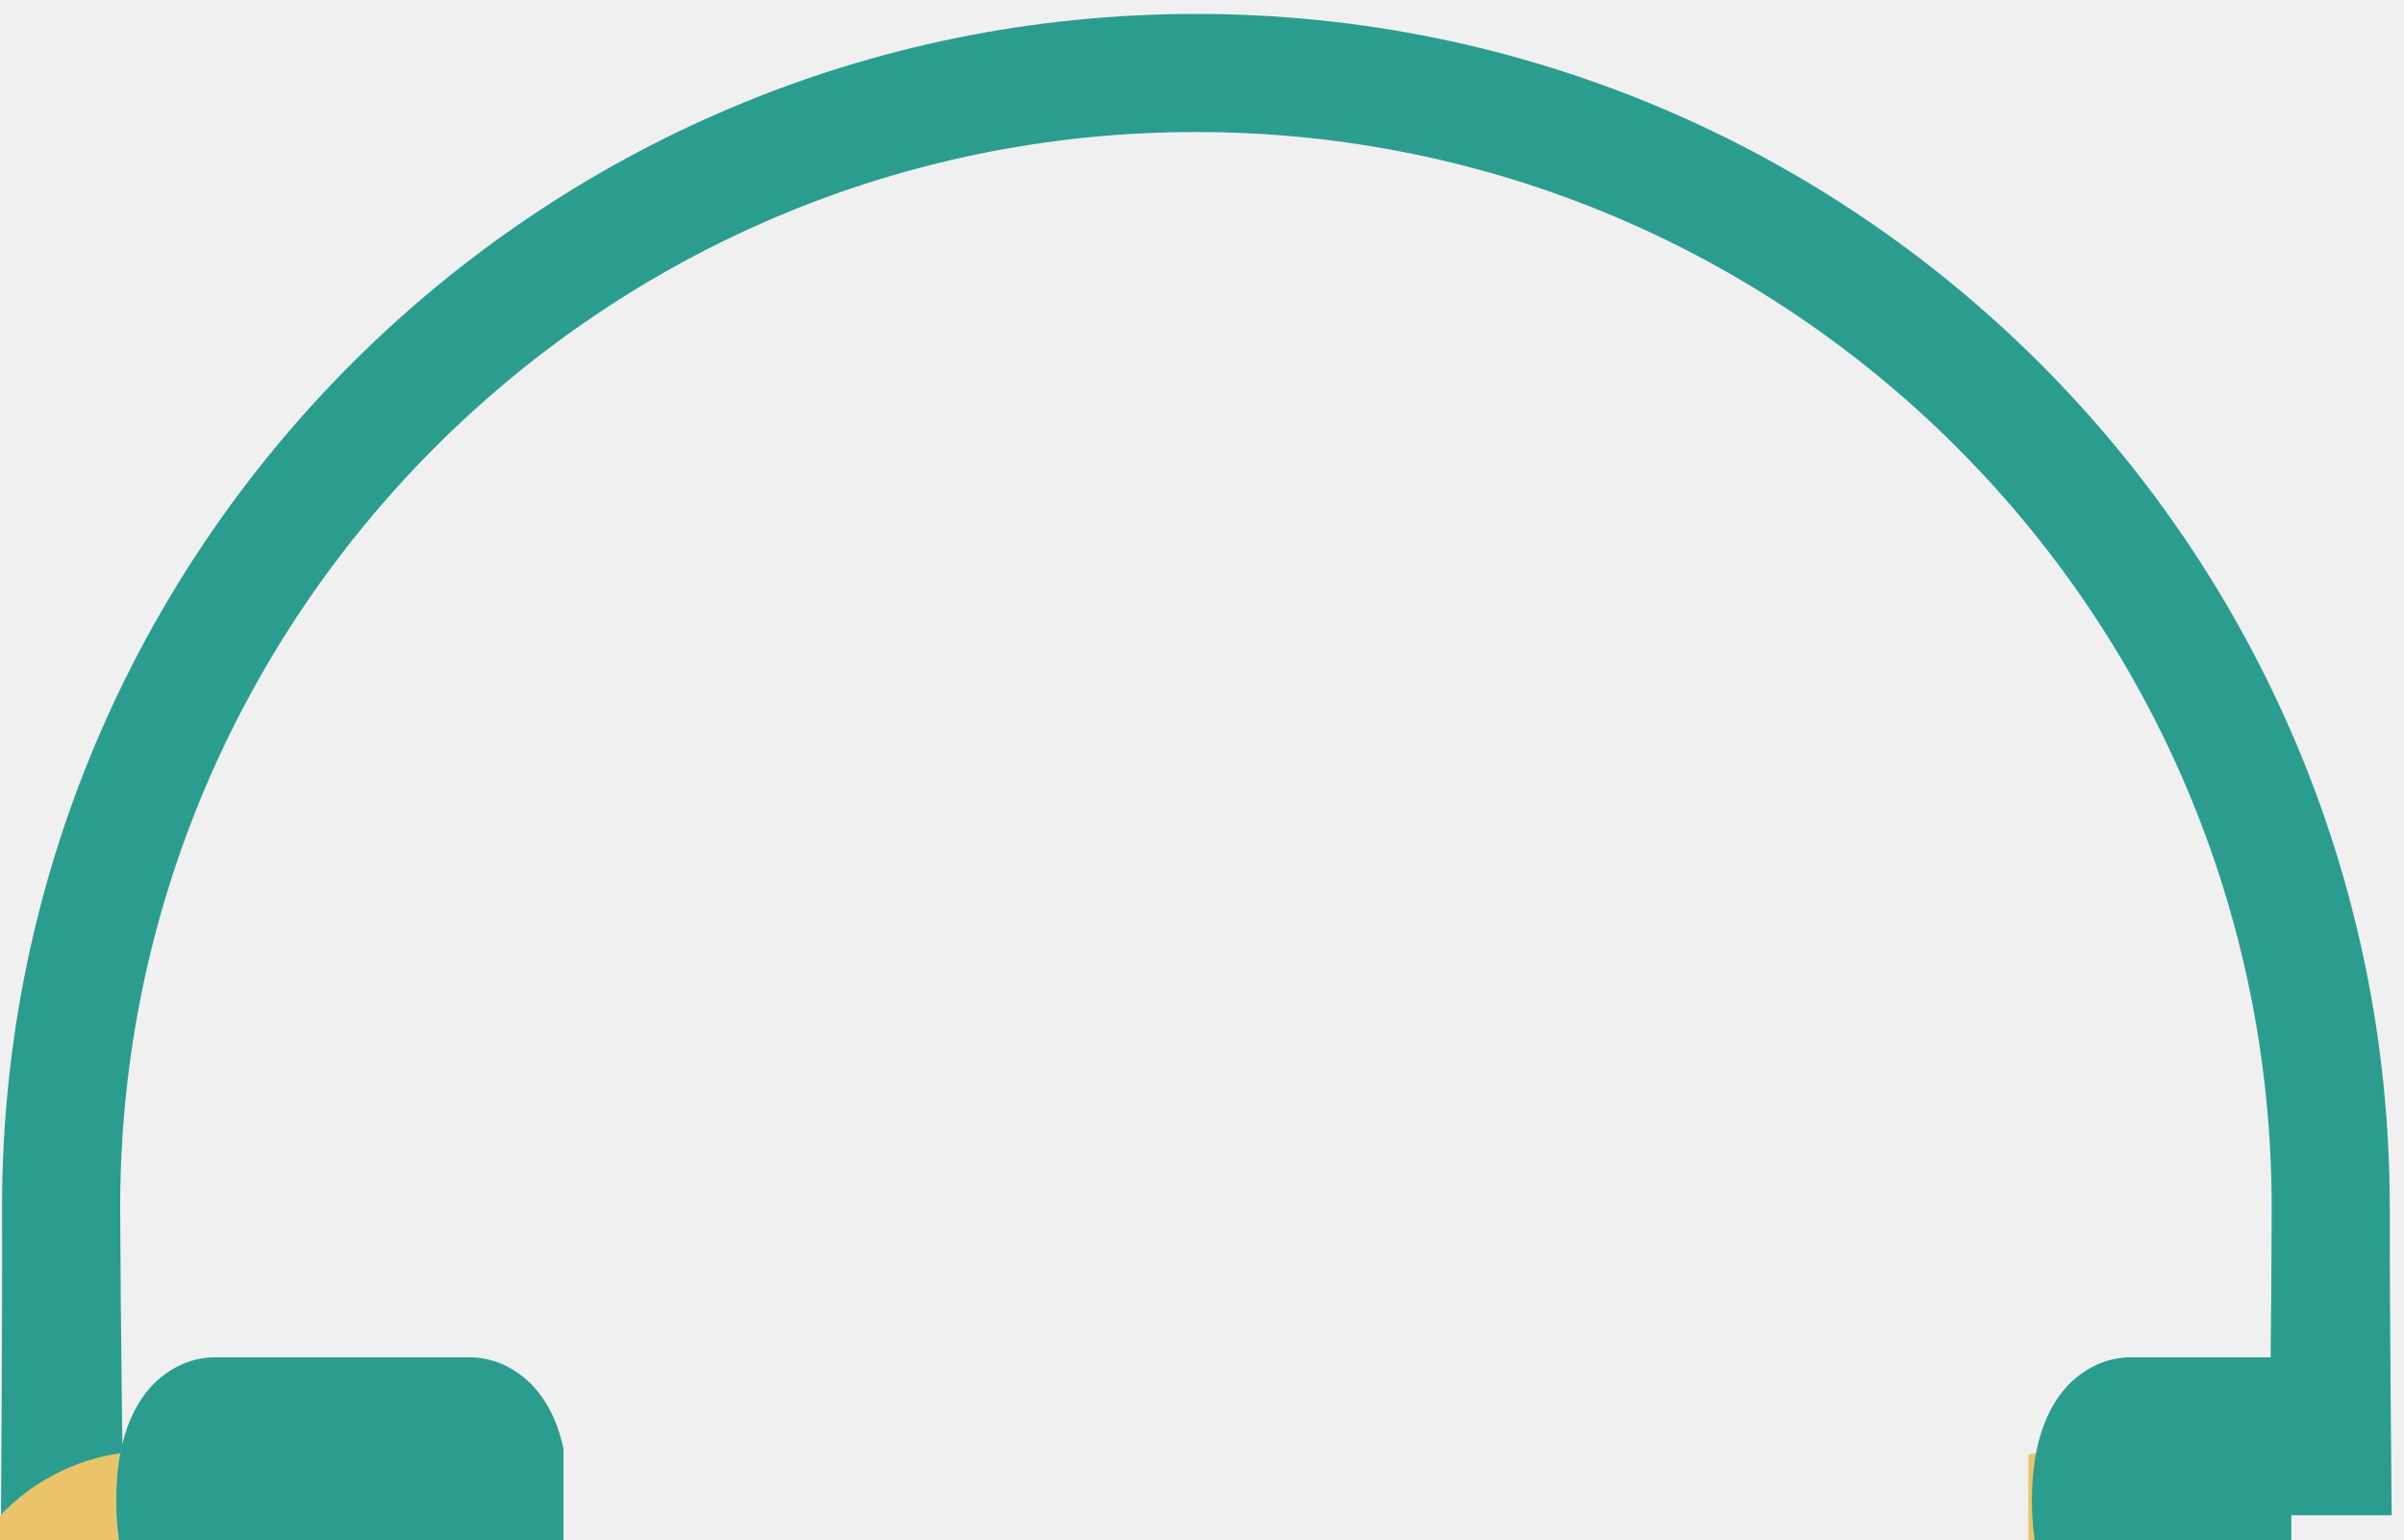
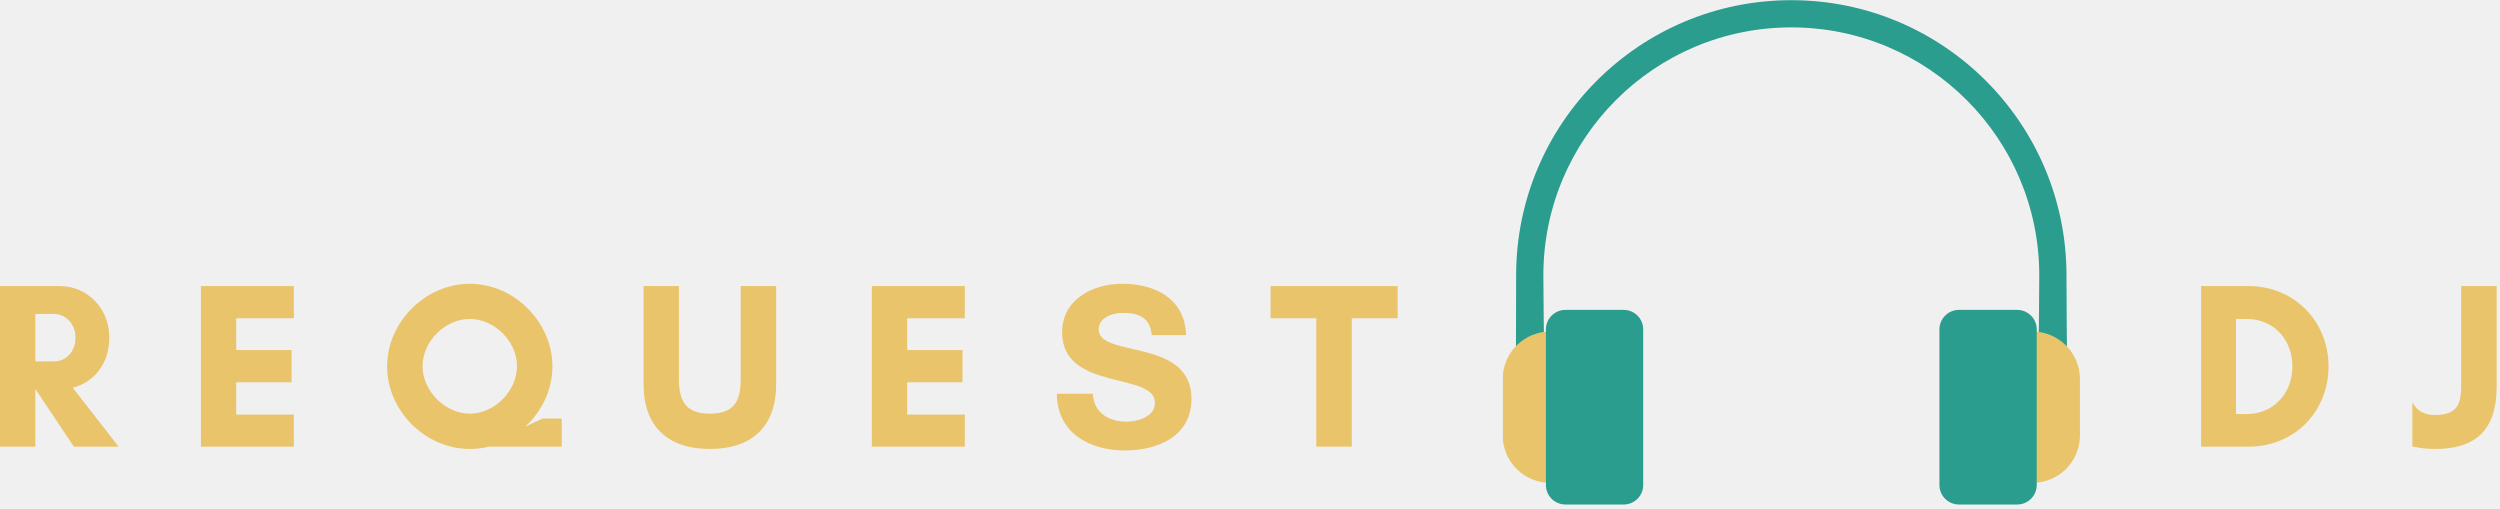
- <svg xmlns="http://www.w3.org/2000/svg" viewBox="189 145 64 41" width="64" height="41" preserveAspectRatio="xMidYMid meet" version="1.0">
-   <defs>
-     <g />
-     <clipPath id="6d2d7f06ad">
-       <path d="M 189 145.352 L 253 145.352 L 253 186 L 189 186 Z M 189 145.352" clip-rule="nonzero" />
-     </clipPath>
-     <clipPath id="b32c3b59b1">
-       <path d="M 187.5 183 L 199 183 L 199 202 L 187.5 202 Z M 187.5 183" clip-rule="nonzero" />
-     </clipPath>
-     <clipPath id="288960d45c">
-       <path d="M 192 181 L 204 181 L 204 203.852 L 192 203.852 Z M 192 181" clip-rule="nonzero" />
-     </clipPath>
-     <clipPath id="cf00a69606">
-       <path d="M 243 183 L 254.25 183 L 254.25 202 L 243 202 Z M 243 183" clip-rule="nonzero" />
-     </clipPath>
-     <clipPath id="b25a3624df">
-       <path d="M 237 181 L 250 181 L 250 203.852 L 237 203.852 Z M 237 181" clip-rule="nonzero" />
-     </clipPath>
-   </defs>
-   <g clip-path="url(#6d2d7f06ad)">
-     <path fill="#2a9d8f" d="M 220.84 145.371 C 203.285 145.371 189.055 159.602 189.055 177.156 C 189.066 179.926 189.027 185.352 189.027 185.352 L 192.281 185.352 C 192.281 185.352 192.207 179.934 192.199 177.156 C 192.199 161.34 205.023 148.516 220.836 148.516 C 236.652 148.516 249.477 161.34 249.477 177.156 C 249.473 179.93 249.406 185.352 249.406 185.352 L 252.672 185.352 C 252.672 185.352 252.617 179.922 252.621 177.156 C 252.621 159.602 238.391 145.371 220.836 145.371 Z M 220.84 145.371" fill-opacity="1" fill-rule="evenodd" />
+ <svg xmlns="http://www.w3.org/2000/svg" width="231" height="47" viewBox="0 0 231 47" fill="none">
+   <mask id="mask0_20_932" style="mask-type:luminance" maskUnits="userSpaceOnUse" x="140" y="0" width="52" height="33">
+     <path d="M140.046 0H191.246V32.519H140.046V0Z" fill="white" />
+   </mask>
+   <g mask="url(#mask0_20_932)">
+     <path fill-rule="evenodd" clip-rule="evenodd" d="M165.518 0.016C151.475 0.016 140.09 11.4 140.09 25.444C140.1 27.659 140.068 32 140.068 32H142.671C142.671 32 142.612 27.666 142.606 25.444C142.606 12.791 152.865 2.531 165.515 2.531C178.168 2.531 188.428 12.791 188.428 25.444C188.425 27.663 188.371 32 188.371 32H190.984C190.984 32 190.94 27.656 190.943 25.444C190.943 11.4 179.559 0.016 165.515 0.016H165.518Z" fill="#2A9D8F" />
  </g>
-   <g clip-path="url(#b32c3b59b1)">
-     <path fill="#e9c46a" d="M 192.996 183.641 C 193.355 183.641 193.711 183.676 194.066 183.746 C 194.418 183.816 194.762 183.922 195.098 184.059 C 195.43 184.199 195.746 184.367 196.047 184.566 C 196.348 184.77 196.625 184.996 196.879 185.25 C 197.133 185.508 197.363 185.785 197.562 186.082 C 197.762 186.383 197.934 186.699 198.07 187.035 C 198.207 187.367 198.312 187.711 198.383 188.062 C 198.453 188.418 198.488 188.777 198.488 189.137 L 198.488 195.629 C 198.488 195.988 198.453 196.348 198.383 196.699 C 198.312 197.055 198.207 197.398 198.07 197.73 C 197.934 198.066 197.762 198.383 197.562 198.68 C 197.363 198.98 197.133 199.258 196.879 199.516 C 196.625 199.77 196.348 199.996 196.047 200.195 C 195.746 200.398 195.43 200.566 195.098 200.703 C 194.762 200.844 194.418 200.945 194.066 201.016 C 193.711 201.086 193.355 201.121 192.996 201.121 C 192.633 201.121 192.277 201.086 191.922 201.016 C 191.57 200.945 191.227 200.844 190.891 200.703 C 190.559 200.566 190.242 200.398 189.941 200.195 C 189.641 199.996 189.363 199.77 189.109 199.516 C 188.855 199.258 188.625 198.98 188.426 198.68 C 188.227 198.383 188.055 198.066 187.918 197.73 C 187.781 197.398 187.676 197.055 187.605 196.699 C 187.535 196.348 187.5 195.988 187.5 195.629 L 187.5 189.137 C 187.5 188.777 187.535 188.418 187.605 188.062 C 187.676 187.711 187.781 187.367 187.918 187.035 C 188.055 186.699 188.227 186.383 188.426 186.082 C 188.625 185.785 188.855 185.508 189.109 185.25 C 189.363 184.996 189.641 184.77 189.941 184.566 C 190.242 184.367 190.559 184.199 190.891 184.059 C 191.227 183.922 191.57 183.816 191.922 183.746 C 192.277 183.676 192.633 183.641 192.996 183.641 Z M 192.996 183.641" fill-opacity="1" fill-rule="evenodd" />
+   <mask id="mask1_20_932" style="mask-type:luminance" maskUnits="userSpaceOnUse" x="138" y="30" width="11" height="16">
+     <path d="M138.846 30.119H148.046V45.319H138.846V30.119Z" fill="white" />
+   </mask>
+   <g mask="url(#mask1_20_932)">
+     <path fill-rule="evenodd" clip-rule="evenodd" d="M143.243 30.631C143.531 30.631 143.815 30.659 144.099 30.715C144.381 30.772 144.656 30.856 144.924 30.965C145.19 31.078 145.443 31.212 145.684 31.372C145.924 31.534 146.146 31.715 146.349 31.919C146.552 32.125 146.737 32.347 146.896 32.584C147.056 32.825 147.193 33.078 147.302 33.347C147.412 33.612 147.496 33.887 147.552 34.169C147.609 34.453 147.637 34.74 147.637 35.028V40.222C147.637 40.509 147.609 40.797 147.552 41.078C147.496 41.362 147.412 41.637 147.302 41.903C147.193 42.172 147.056 42.425 146.896 42.662C146.737 42.903 146.552 43.125 146.349 43.331C146.146 43.534 145.924 43.715 145.684 43.875C145.443 44.037 145.19 44.172 144.924 44.281C144.656 44.394 144.381 44.475 144.099 44.531C143.815 44.587 143.531 44.615 143.243 44.615C142.952 44.615 142.668 44.587 142.384 44.531C142.102 44.475 141.827 44.394 141.559 44.281C141.293 44.172 141.04 44.037 140.799 43.875C140.559 43.715 140.337 43.534 140.134 43.331C139.931 43.125 139.746 42.903 139.587 42.662C139.427 42.425 139.29 42.172 139.181 41.903C139.071 41.637 138.987 41.362 138.931 41.078C138.874 40.797 138.846 40.509 138.846 40.222V35.028C138.846 34.74 138.874 34.453 138.931 34.169C138.987 33.887 139.071 33.612 139.181 33.347C139.29 33.078 139.427 32.825 139.587 32.584C139.746 32.347 139.931 32.125 140.134 31.919C140.337 31.715 140.559 31.534 140.799 31.372C141.04 31.212 141.293 31.078 141.559 30.965C141.827 30.856 142.102 30.772 142.384 30.715C142.668 30.659 142.952 30.631 143.243 30.631Z" fill="#E9C46A" />
  </g>
-   <g clip-path="url(#288960d45c)">
-     <path fill="#2a9d8f" d="M 194.742 181.145 L 201.484 181.145 C 201.781 181.145 202.07 181.203 202.344 181.316 C 202.617 181.434 202.875 181.602 203.102 181.82 C 203.328 182.043 203.523 182.316 203.68 182.629 C 203.832 182.941 203.949 183.301 204.023 183.688 C 204.098 184.078 204.137 184.508 204.137 184.965 C 204.137 185.422 204.098 185.852 204.023 186.242 C 203.949 186.629 203.832 186.984 203.68 187.297 C 203.523 187.609 203.328 187.879 203.102 188.102 C 202.875 188.324 202.617 188.488 202.344 188.602 C 202.07 188.719 201.781 188.777 201.484 188.777 L 194.742 188.777 C 194.445 188.777 194.156 188.719 193.883 188.602 C 193.609 188.488 193.352 188.324 193.125 188.102 C 192.898 187.879 192.703 187.609 192.551 187.297 C 192.398 186.984 192.281 186.629 192.207 186.242 C 192.133 185.852 192.094 185.422 192.094 184.965 C 192.094 184.508 192.133 184.078 192.207 183.688 C 192.281 183.301 192.398 182.941 192.551 182.629 C 192.703 182.316 192.898 182.043 193.125 181.82 C 193.352 181.602 193.609 181.434 193.883 181.316 C 194.156 181.203 194.445 181.145 194.742 181.145 Z M 194.742 181.145" fill-opacity="1" fill-rule="evenodd" />
+   <mask id="mask2_20_932" style="mask-type:luminance" maskUnits="userSpaceOnUse" x="142" y="28" width="11" height="19">
+     <path d="M142.446 28.519H152.046V46.8H142.446V28.519Z" fill="white" />
+   </mask>
+   <g mask="url(#mask2_20_932)">
+     <path fill-rule="evenodd" clip-rule="evenodd" d="M144.64 28.634H150.034C150.271 28.634 150.503 28.681 150.721 28.772C150.943 28.863 151.137 28.994 151.306 29.163C151.475 29.331 151.603 29.525 151.696 29.747C151.787 29.966 151.831 30.194 151.831 30.434V44.819C151.831 45.056 151.787 45.285 151.696 45.506C151.603 45.725 151.475 45.922 151.306 46.088C151.137 46.256 150.943 46.388 150.721 46.478C150.503 46.569 150.271 46.616 150.034 46.616H144.64C144.403 46.616 144.171 46.569 143.953 46.478C143.731 46.388 143.537 46.256 143.368 46.088C143.2 45.922 143.071 45.725 142.978 45.506C142.887 45.285 142.843 45.056 142.843 44.819V30.434C142.843 30.194 142.887 29.966 142.978 29.747C143.071 29.525 143.2 29.331 143.368 29.163C143.537 28.994 143.731 28.863 143.953 28.772C144.171 28.681 144.403 28.634 144.64 28.634Z" fill="#2A9D8F" />
  </g>
-   <g clip-path="url(#cf00a69606)">
-     <path fill="#e9c46a" d="M 243.996 183.641 C 244.355 183.641 244.711 183.676 245.066 183.746 C 245.418 183.816 245.762 183.922 246.098 184.059 C 246.43 184.199 246.746 184.367 247.047 184.566 C 247.348 184.77 247.625 184.996 247.879 185.25 C 248.133 185.508 248.363 185.785 248.562 186.082 C 248.762 186.383 248.934 186.699 249.07 187.035 C 249.207 187.367 249.312 187.711 249.383 188.062 C 249.453 188.418 249.488 188.777 249.488 189.137 L 249.488 195.629 C 249.488 195.988 249.453 196.348 249.383 196.699 C 249.312 197.055 249.207 197.398 249.07 197.73 C 248.934 198.066 248.762 198.383 248.562 198.68 C 248.363 198.98 248.133 199.258 247.879 199.516 C 247.625 199.77 247.348 199.996 247.047 200.195 C 246.746 200.398 246.43 200.566 246.098 200.703 C 245.762 200.844 245.418 200.945 245.066 201.016 C 244.711 201.086 244.355 201.121 243.996 201.121 C 243.633 201.121 243.277 201.086 242.922 201.016 C 242.57 200.945 242.227 200.844 241.891 200.703 C 241.559 200.566 241.242 200.398 240.941 200.195 C 240.641 199.996 240.363 199.77 240.109 199.516 C 239.855 199.258 239.625 198.98 239.426 198.68 C 239.227 198.383 239.055 198.066 238.918 197.73 C 238.781 197.398 238.676 197.055 238.605 196.699 C 238.535 196.348 238.5 195.988 238.5 195.629 L 238.5 189.137 C 238.5 188.777 238.535 188.418 238.605 188.062 C 238.676 187.711 238.781 187.367 238.918 187.035 C 239.055 186.699 239.227 186.383 239.426 186.082 C 239.625 185.785 239.855 185.508 240.109 185.25 C 240.363 184.996 240.641 184.77 240.941 184.566 C 241.242 184.367 241.559 184.199 241.891 184.059 C 242.227 183.922 242.57 183.816 242.922 183.746 C 243.277 183.676 243.633 183.641 243.996 183.641 Z M 243.996 183.641" fill-opacity="1" fill-rule="evenodd" />
+   <mask id="mask3_20_932" style="mask-type:luminance" maskUnits="userSpaceOnUse" x="183" y="30" width="10" height="16">
+     <path d="M183.246 30.119H192.246V45.319H183.246V30.119Z" fill="white" />
+   </mask>
+   <g mask="url(#mask3_20_932)">
+     <path fill-rule="evenodd" clip-rule="evenodd" d="M187.793 30.631C187.506 30.631 187.218 30.659 186.937 30.715C186.653 30.772 186.378 30.856 186.112 30.965C185.843 31.078 185.59 31.212 185.353 31.372C185.112 31.534 184.89 31.715 184.687 31.919C184.481 32.125 184.299 32.347 184.14 32.584C183.978 32.825 183.843 33.078 183.734 33.347C183.621 33.612 183.54 33.887 183.484 34.169C183.428 34.453 183.399 34.74 183.399 35.028V40.222C183.399 40.509 183.428 40.797 183.484 41.078C183.54 41.362 183.621 41.637 183.734 41.903C183.843 42.172 183.978 42.425 184.14 42.662C184.299 42.903 184.481 43.125 184.687 43.331C184.89 43.534 185.112 43.715 185.353 43.875C185.59 44.037 185.843 44.172 186.112 44.281C186.378 44.394 186.653 44.475 186.937 44.531C187.218 44.587 187.506 44.615 187.793 44.615C188.081 44.615 188.368 44.587 188.649 44.531C188.934 44.475 189.209 44.394 189.474 44.281C189.743 44.172 189.996 44.037 190.234 43.875C190.474 43.715 190.696 43.534 190.903 43.331C191.106 43.125 191.287 42.903 191.446 42.662C191.609 42.425 191.743 42.172 191.853 41.903C191.965 41.637 192.046 41.362 192.103 41.078C192.159 40.797 192.187 40.509 192.187 40.222V35.028C192.187 34.74 192.159 34.453 192.103 34.169C192.046 33.887 191.965 33.612 191.853 33.347C191.743 33.078 191.609 32.825 191.446 32.584C191.287 32.347 191.106 32.125 190.903 31.919C190.696 31.715 190.474 31.534 190.234 31.372C189.996 31.212 189.743 31.078 189.474 30.965C189.209 30.856 188.934 30.772 188.649 30.715C188.368 30.659 188.081 30.631 187.793 30.631Z" fill="#E9C46A" />
  </g>
-   <g clip-path="url(#b25a3624df)">
-     <path fill="#2a9d8f" d="M 245.742 181.145 L 252.484 181.145 C 252.781 181.145 253.07 181.203 253.344 181.316 C 253.617 181.434 253.875 181.602 254.102 181.82 C 254.328 182.043 254.523 182.316 254.68 182.629 C 254.832 182.941 254.949 183.301 255.023 183.688 C 255.098 184.078 255.137 184.508 255.137 184.965 C 255.137 185.422 255.098 185.852 255.023 186.242 C 254.949 186.629 254.832 186.984 254.68 187.297 C 254.523 187.609 254.328 187.879 254.102 188.102 C 253.875 188.324 253.617 188.488 253.344 188.602 C 253.07 188.719 252.781 188.777 252.484 188.777 L 245.742 188.777 C 245.445 188.777 245.156 188.719 244.883 188.602 C 244.609 188.488 244.352 188.324 244.125 188.102 C 243.898 187.879 243.703 187.609 243.551 187.297 C 243.398 186.984 243.281 186.629 243.207 186.242 C 243.133 185.852 243.094 185.422 243.094 184.965 C 243.094 184.508 243.133 184.078 243.207 183.688 C 243.281 183.301 243.398 182.941 243.551 182.629 C 243.703 182.316 243.898 182.043 244.125 181.82 C 244.352 181.602 244.609 181.434 244.883 181.316 C 245.156 181.203 245.445 181.145 245.742 181.145 Z M 245.742 181.145" fill-opacity="1" fill-rule="evenodd" />
+   <mask id="mask4_20_932" style="mask-type:luminance" maskUnits="userSpaceOnUse" x="178" y="28" width="11" height="19">
+     <path d="M178.446 28.519H188.846V46.8H178.446V28.519Z" fill="white" />
+   </mask>
+   <g mask="url(#mask4_20_932)">
+     <path fill-rule="evenodd" clip-rule="evenodd" d="M186.396 28.634H181C180.762 28.634 180.534 28.681 180.312 28.772C180.093 28.863 179.9 28.994 179.731 29.163C179.562 29.331 179.431 29.525 179.34 29.747C179.25 29.966 179.203 30.194 179.203 30.434V44.819C179.203 45.056 179.25 45.285 179.34 45.506C179.431 45.725 179.562 45.922 179.731 46.088C179.9 46.256 180.093 46.388 180.312 46.478C180.534 46.569 180.762 46.616 181 46.616H186.396C186.634 46.616 186.862 46.569 187.084 46.478C187.303 46.388 187.496 46.256 187.665 46.088C187.834 45.922 187.965 45.725 188.056 45.506C188.146 45.285 188.193 45.056 188.193 44.819V30.434C188.193 30.194 188.146 29.966 188.056 29.747C187.965 29.525 187.834 29.331 187.665 29.163C187.496 28.994 187.303 28.863 187.084 28.772C186.862 28.681 186.634 28.634 186.396 28.634Z" fill="#2A9D8F" />
  </g>
+   <path d="M3.263 35.971H3.288L6.825 41.271H10.963L6.713 35.821C8.588 35.359 10.1 33.696 10.1 31.196C10.1 28.384 7.963 26.434 5.562 26.434H0V41.271H3.263V35.971ZM5.013 29.009C5.975 29.009 6.975 29.846 6.975 31.196C6.975 32.609 5.975 33.396 5.013 33.396H3.263V29.009H5.013Z" fill="#E9C46A" />
+   <path d="M27.151 38.309H21.826V35.321H26.939V32.346H21.826V29.409H27.151V26.434H18.564V41.271H27.151V38.309Z" fill="#E9C46A" />
+   <path d="M47.77 33.834C47.77 36.121 45.696 38.221 43.408 38.221C41.12 38.221 39.045 36.121 39.045 33.834C39.045 31.546 41.12 29.471 43.408 29.471C45.696 29.471 47.77 31.546 47.77 33.834ZM48.533 39.421C50.058 38.021 51.045 36.009 51.045 33.859C51.045 29.759 47.508 26.221 43.408 26.221C39.308 26.221 35.77 29.759 35.77 33.859C35.77 37.959 39.308 41.484 43.408 41.484C43.995 41.484 44.583 41.421 45.145 41.271H51.908V38.671H50.145L48.533 39.421Z" fill="#E9C46A" />
+   <path d="M68.442 26.434V35.009C68.442 37.059 67.842 38.221 65.592 38.221C63.367 38.221 62.73 37.059 62.73 35.009V26.434H59.467V35.496C59.467 39.434 61.73 41.484 65.592 41.484C69.455 41.484 71.717 39.434 71.717 35.496V26.434H68.442Z" fill="#E9C46A" />
+   <path d="M89.147 38.309H83.822V35.321H88.934V32.346H83.822V29.409H89.147V26.434H80.559V41.271H89.147V38.309Z" fill="#E9C46A" />
+   <path d="M104.066 38.959C102.453 38.959 101.066 38.146 100.978 36.384H97.653C97.678 40.009 100.666 41.621 103.941 41.621C106.966 41.621 110.091 40.334 110.091 36.846C110.091 31.196 101.516 33.096 101.516 30.446C101.516 29.334 102.803 28.909 103.716 28.909C105.353 28.909 106.253 29.409 106.428 30.959H109.591C109.478 27.571 106.728 26.221 103.678 26.221C100.978 26.221 98.141 27.659 98.141 30.709C98.141 36.184 106.716 34.334 106.716 37.209C106.716 38.546 105.091 38.959 104.066 38.959Z" fill="#E9C46A" />
+   <path d="M124.903 29.409H129.14V26.434H117.403V29.409H121.628V41.271H124.903V29.409Z" fill="#E9C46A" />
+   <path d="M206.605 38.259V29.471H207.58C210.118 29.471 211.818 31.396 211.818 33.859C211.818 36.321 210.093 38.259 207.58 38.259H206.605ZM203.38 26.434V41.271H207.78C211.993 41.271 215.155 38.046 215.155 33.859C215.155 29.671 211.968 26.434 207.78 26.434H203.38Z" fill="#E9C46A" />
+   <path d="M224.989 38.346C224.039 38.346 223.364 37.996 222.964 37.259H222.901V41.246C223.539 41.396 224.226 41.484 224.989 41.484C228.551 41.484 230.689 39.946 230.689 35.709V26.434H227.414V35.446C227.414 36.996 227.326 38.346 224.989 38.346Z" fill="#E9C46A" />
</svg>
